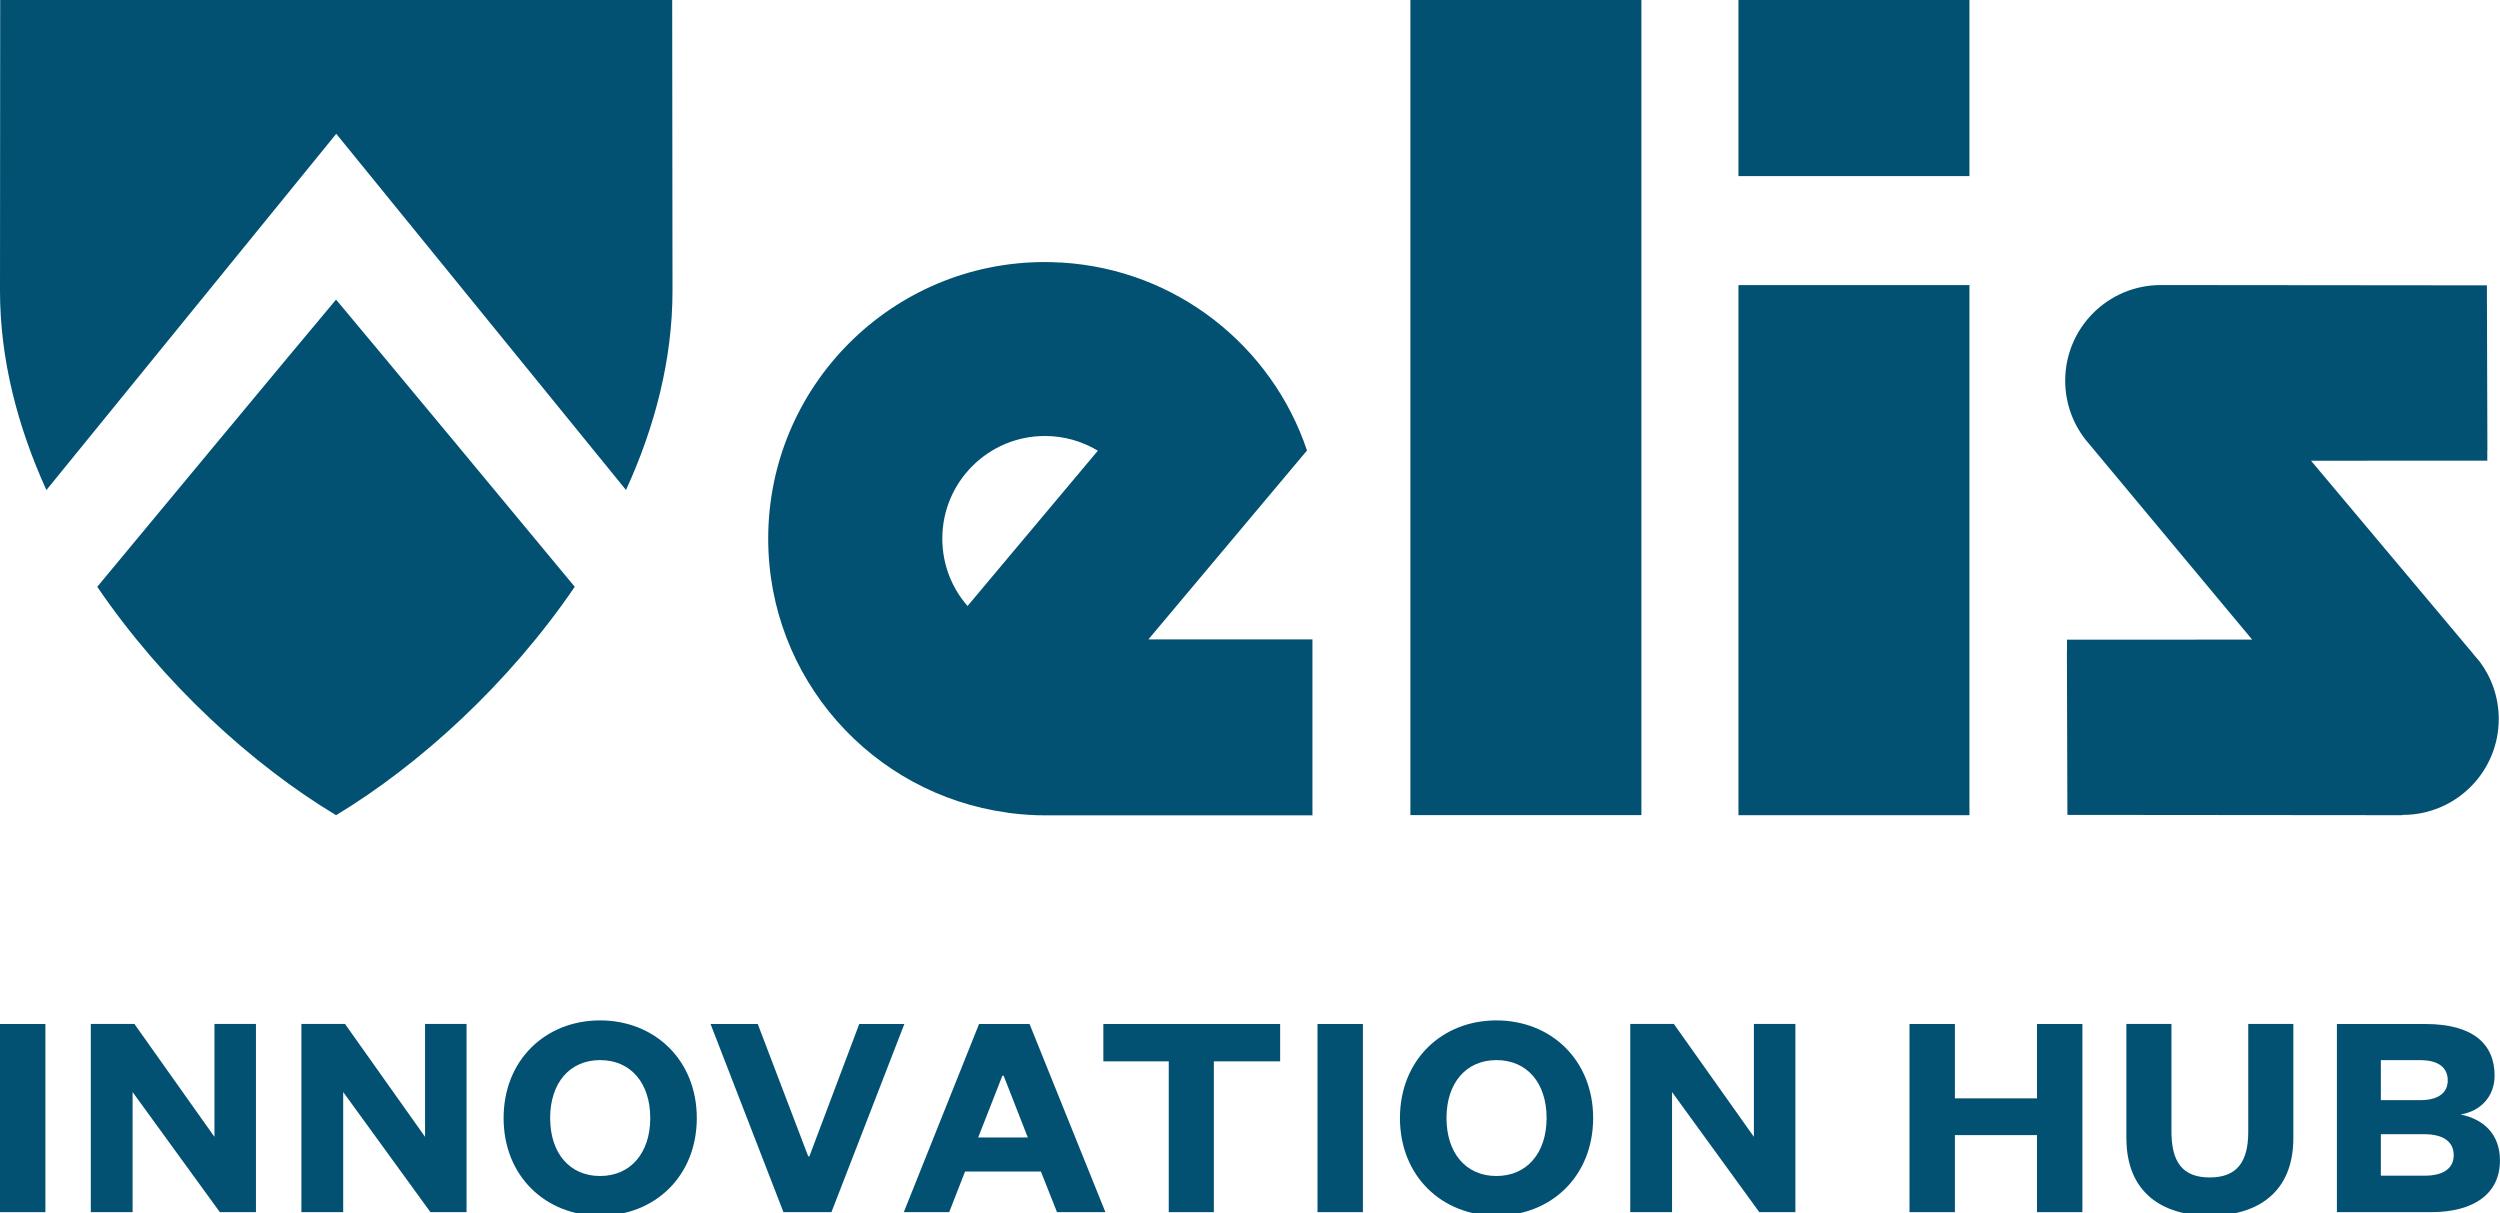
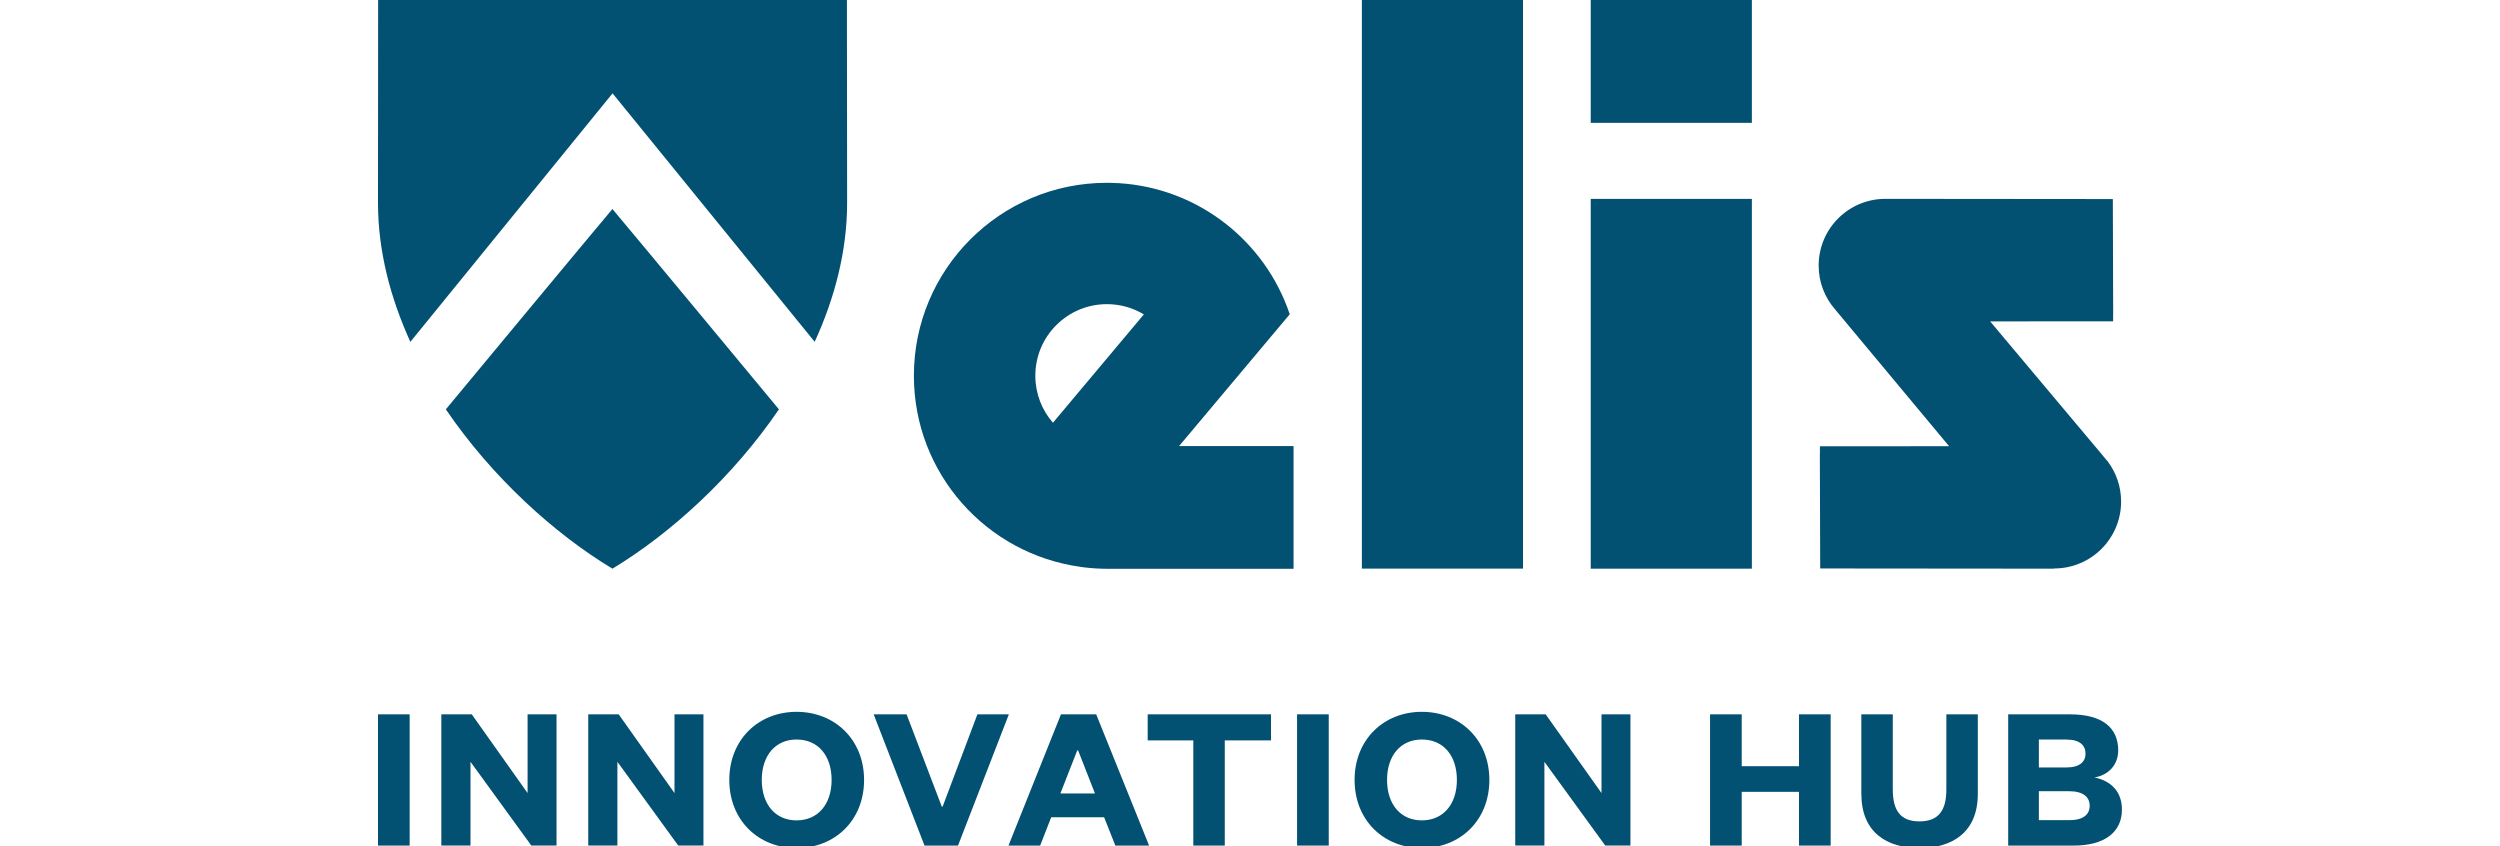
- <svg xmlns="http://www.w3.org/2000/svg" id="Livello_1" data-name="Livello 1" viewBox="0 0 500 242.43">
+ <svg xmlns="http://www.w3.org/2000/svg" id="Livello_1" data-name="Livello 1" viewBox="-108.37 0 716.75 242.43">
  <defs>
    <style>
      .cls-1 {
        fill: #035172;
      }
    </style>
  </defs>
  <g>
    <path class="cls-1" d="M9.08,204.8v37.63H0v-37.63h9.08Z" />
    <path class="cls-1" d="M42.89,227.37v-22.58h8.3v37.63h-7.23l-17.44-24.01v24.01h-8.36v-37.63h8.72l16.01,22.58Z" />
    <path class="cls-1" d="M85.01,227.37v-22.58h8.3v37.63h-7.23l-17.44-24.01v24.01h-8.36v-37.63h8.72l16.01,22.58Z" />
    <path class="cls-1" d="M120.01,243.14c-10.93,0-19.29-7.94-19.29-19.53s8.36-19.53,19.29-19.53,19.35,7.94,19.35,19.53-8.36,19.53-19.35,19.53ZM120.01,212.02c-6.09,0-9.98,4.6-9.98,11.59s3.88,11.59,9.98,11.59,10.04-4.6,10.04-11.59-3.88-11.59-10.04-11.59Z" />
    <path class="cls-1" d="M156.69,242.43l-14.58-37.63h9.44l10.09,26.46h.24l9.97-26.46h9.02l-14.58,37.63h-9.62Z" />
    <path class="cls-1" d="M205.91,204.8l15.17,37.63h-9.68l-3.22-8.12h-15.17l-3.17,8.12h-9.08l15.05-37.63h10.09ZM195.64,227.49h9.92l-4.84-12.36h-.24l-4.84,12.36Z" />
    <path class="cls-1" d="M233.75,242.43v-30.16h-13.08v-7.47h35.36v7.47h-13.26v30.16h-9.02Z" />
    <path class="cls-1" d="M272.58,204.8v37.63h-9.08v-37.63h9.08Z" />
    <path class="cls-1" d="M299.28,243.14c-10.93,0-19.29-7.94-19.29-19.53s8.36-19.53,19.29-19.53,19.35,7.94,19.35,19.53-8.36,19.53-19.35,19.53ZM299.28,212.02c-6.09,0-9.98,4.6-9.98,11.59s3.88,11.59,9.98,11.59,10.04-4.6,10.04-11.59-3.88-11.59-10.04-11.59Z" />
    <path class="cls-1" d="M350.78,227.37v-22.58h8.3v37.63h-7.23l-17.44-24.01v24.01h-8.36v-37.63h8.72l16.01,22.58Z" />
    <path class="cls-1" d="M381.9,242.43v-37.63h9.08v14.87h16.42v-14.87h9.08v37.63h-9.08v-15.41h-16.42v15.41h-9.08Z" />
    <path class="cls-1" d="M425.27,227.61v-22.82h9.02v21.5c0,6.03,2.15,9.2,7.65,9.2s7.71-3.17,7.71-9.14v-21.56h9.02v22.82c0,10.99-7.29,15.53-16.72,15.53s-16.67-4.54-16.67-15.53Z" />
    <path class="cls-1" d="M486.2,242.43h-18.82v-37.63h17.68c9.62,0,13.86,4.06,13.86,10.33,0,4.18-2.81,7.11-6.81,7.77,4.48.9,7.88,3.82,7.88,9.2,0,6.51-5.02,10.33-13.8,10.33ZM476.17,220.03h7.88c3.94,0,5.5-1.73,5.5-3.94,0-2.33-1.55-4.06-5.5-4.06h-7.88v8ZM476.17,226.84v8.3h8.72c4,0,5.85-1.61,5.85-4.12s-1.85-4.18-5.91-4.18h-8.66Z" />
  </g>
  <g>
    <rect class="cls-1" x="282.08" width="46.2" height="163.02" />
    <path class="cls-1" d="M262.49,163.02v-35.14h-32.81l31.72-37.78c-7.01-20.9-26.15-36.22-49.08-37.59h-.28.02c-1.03-.06-2.07-.1-3.1-.1-30.55,0-55.32,24.77-55.32,55.32,0,27.99,20.8,51.1,47.8,54.79.06,0,.14.02.18.04.12.02.26.02.38.04.14.02.26.04.4.06,2.15.26,4.36.41,6.58.41h53.52v-.06ZM193.5,121.19c-3.14-3.59-5.04-8.32-5.04-13.47,0-11.34,9.2-20.52,20.52-20.52,3.87,0,7.49,1.07,10.59,2.94l-26.07,31.07v-.02Z" />
    <rect class="cls-1" x="347.69" y="57.02" width="46.2" height="106.02" />
    <rect class="cls-1" x="347.69" width="46.2" height="35.22" />
    <path class="cls-1" d="M.04,0l-.04,58.17c0,13.71,3.52,27.18,9.28,39.84L67.25,26.76l57.95,71.24c5.79-12.64,9.3-26.13,9.3-39.84l-.06-58.17H.04Z" />
    <path class="cls-1" d="M19.45,117.36c13.23,19.43,31.07,35.63,47.76,45.68,16.65-10.05,34.5-26.25,47.74-45.68-2.03-2.47-41.73-50.32-47.74-57.44-6.02,7.13-45.74,54.99-47.76,57.44" />
    <path class="cls-1" d="M497.46,89.92h0v2.21h-23.88c-.16,0-.34,0-.49.02h-10.88l32.49,38.69c-.08-.08-.16-.16-.24-.26l1.44,1.7s.02.02.04.04c2.39,3.2,3.81,7.17,3.81,11.48,0,10.59-8.59,19.18-19.18,19.18h-.1v.06c-18.33,0-59.61-.06-66.99-.06l-.1-32.83h.02v-2.21h25.66c.18,0,.34,0,.49-.02h10.88l-32.59-39.11s-.04-.04-.06-.08l-.2-.24.12.16c-2.9-3.36-4.66-7.72-4.66-12.52,0-10.55,8.55-19.12,19.12-19.12h.85c18.84.02,57.1.06,64.37.06l.1,32.83-.02.02Z" />
  </g>
</svg>
